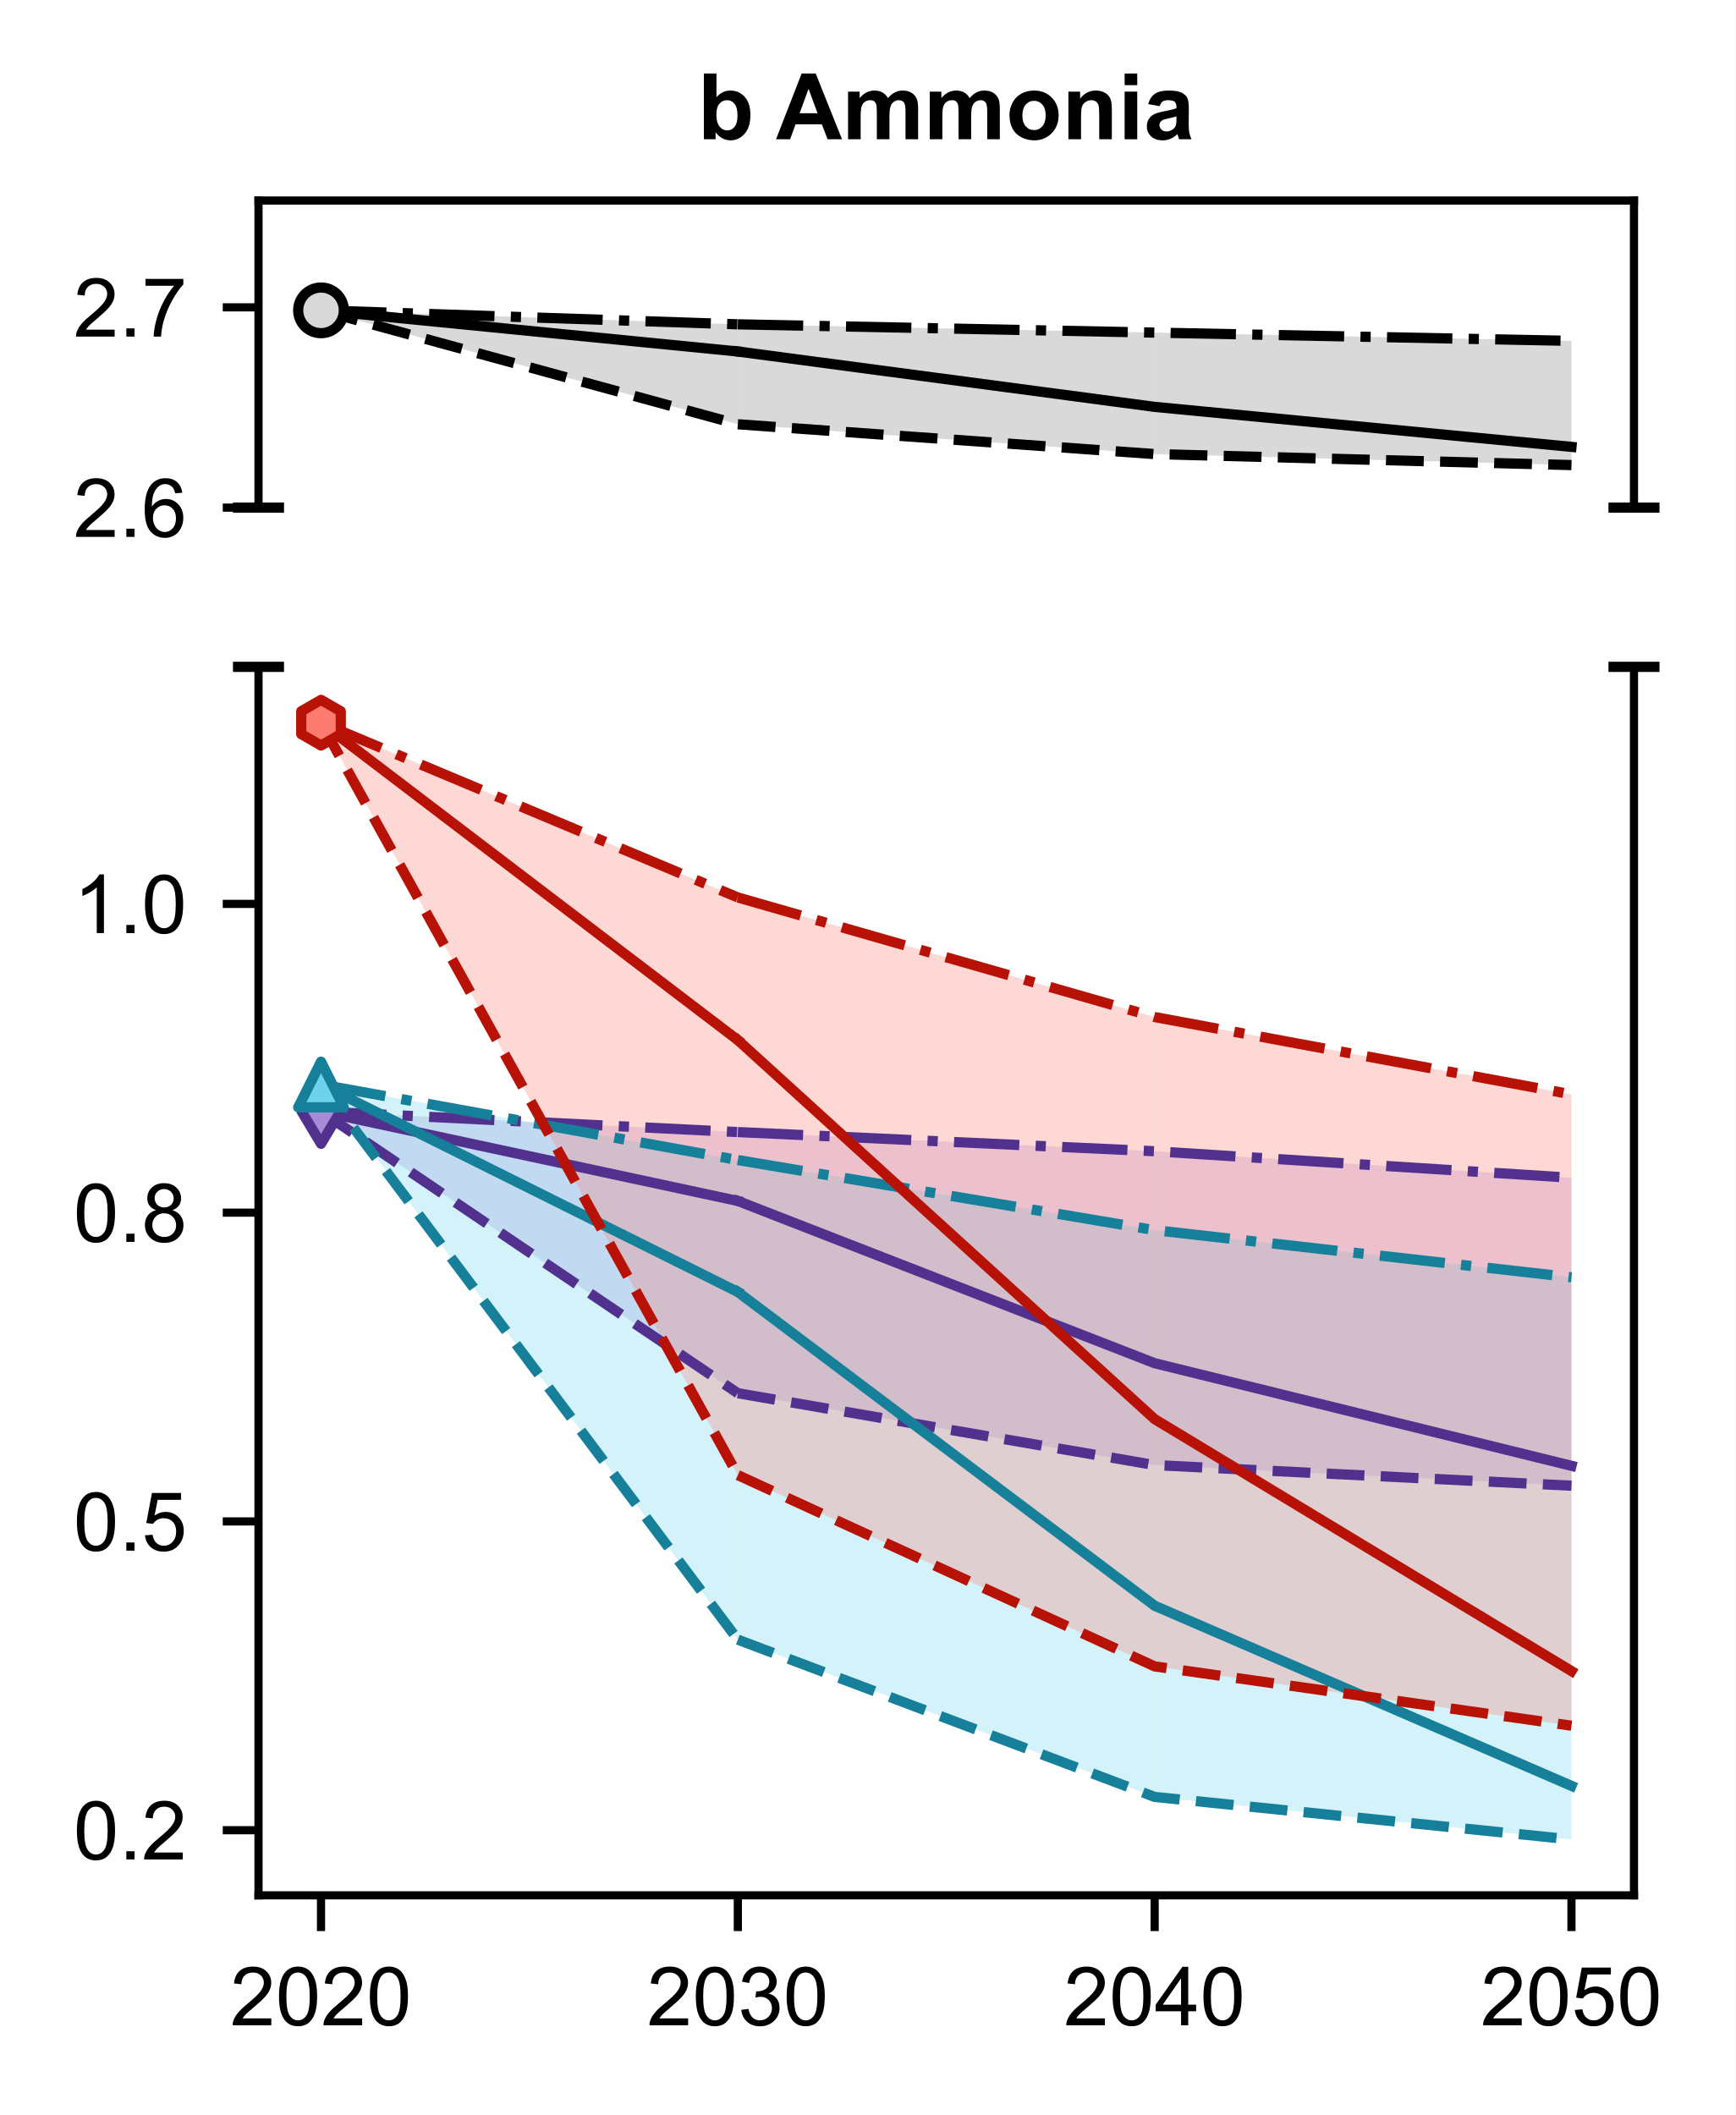
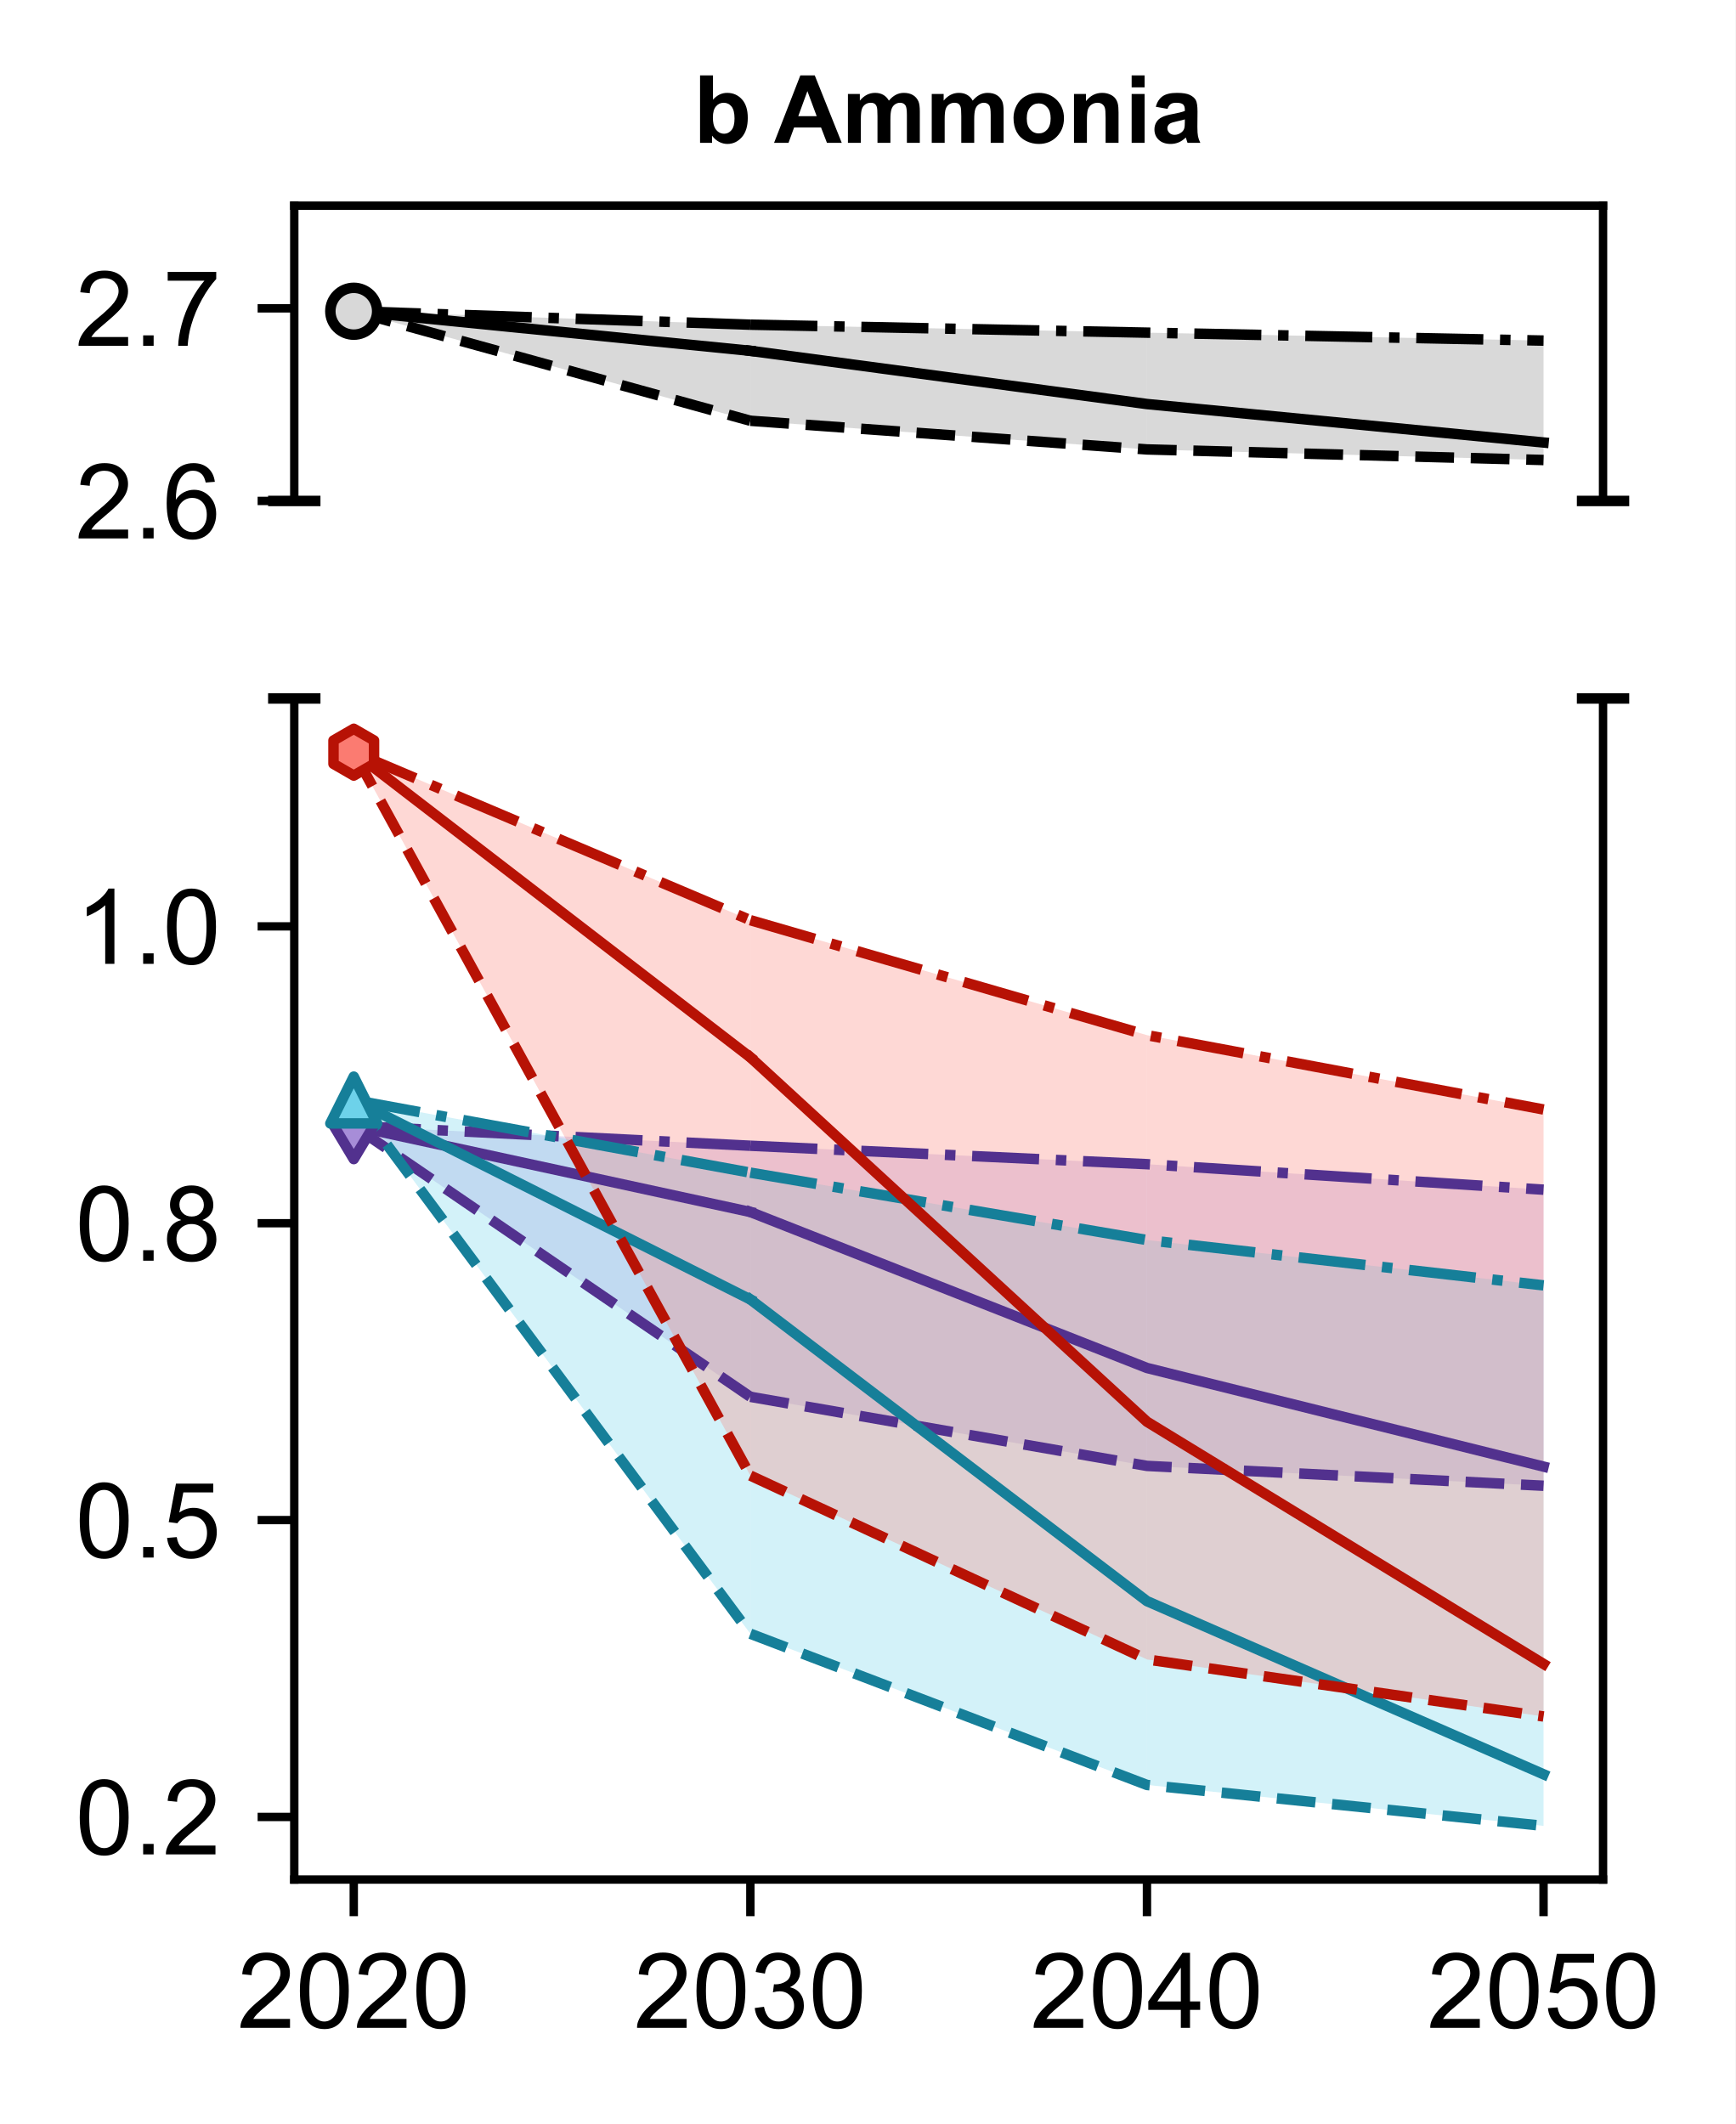
- <svg xmlns="http://www.w3.org/2000/svg" xmlns:xlink="http://www.w3.org/1999/xlink" width="170.023pt" height="207.167pt" viewBox="0 0 170.023 207.167" version="1.1">
+ <svg xmlns="http://www.w3.org/2000/svg" xmlns:xlink="http://www.w3.org/1999/xlink" width="165.712pt" height="202.847pt" viewBox="0 0 165.712 202.847" version="1.1">
  <defs>
    <style type="text/css">*{stroke-linejoin: round; stroke-linecap: butt}</style>
  </defs>
  <g id="figure_1">
    <g id="patch_1">
-       <path d="M 0 207.167  L 170.023 207.167  L 170.023 0  L 0 0  z " style="fill: #ffffff" />
+       <path d="M -0 202.847  L 165.712 202.847  L 165.712 0  L -0 0  z " style="fill: #ffffff" />
    </g>
    <g id="axes_1">
      <g id="patch_2">
-         <path d="M 25.32 49.725  L 160.05 49.725  L 160.05 19.642  L 25.32 19.642  z " style="fill: #ffffff" />
+         <path d="M 28.1 47.841  L 153.071 47.841  L 153.071 19.642  L 28.1 19.642  z " style="fill: #ffffff" />
      </g>
      <g id="patch_3">
-         <path d="M 31.444 30.399  L 72.271 41.557  L 72.271 31.768  z " clip-path="url(#p50c9f259f6)" style="fill: #808080; opacity: 0.3" />
+         <path d="M 33.78 29.725  L 71.65 40.184  L 71.65 31.008  z " clip-path="url(#p045607c7cb)" style="fill: #808080; opacity: 0.3" />
      </g>
      <g id="patch_4">
-         <path d="M 72.271 41.557  L 113.098 44.477  L 113.098 32.58  L 72.271 31.768  z " clip-path="url(#p50c9f259f6)" style="fill: #808080; opacity: 0.3" />
+         <path d="M 71.65 40.184  L 109.52 42.921  L 109.52 31.769  L 71.65 31.008  z " clip-path="url(#p045607c7cb)" style="fill: #808080; opacity: 0.3" />
      </g>
      <g id="patch_5">
-         <path d="M 113.098 44.477  L 153.926 45.555  L 153.926 33.388  L 113.098 32.58  z " clip-path="url(#p50c9f259f6)" style="fill: #808080; opacity: 0.3" />
+         <path d="M 109.52 42.921  L 147.39 43.932  L 147.39 32.527  L 109.52 31.769  z " clip-path="url(#p045607c7cb)" style="fill: #808080; opacity: 0.3" />
      </g>
      <g id="line2d_1">
-         <path d="M 31.444 30.399  L 72.271 34.43  " clip-path="url(#p50c9f259f6)" style="fill: none; stroke: #000000; stroke-linecap: square" />
+         <path d="M 33.78 29.725  L 71.65 33.504  " clip-path="url(#p045607c7cb)" style="fill: none; stroke: #000000; stroke-linecap: square" />
      </g>
      <g id="line2d_2">
-         <path d="M 72.271 34.43  L 113.098 39.854  L 153.926 43.772  " clip-path="url(#p50c9f259f6)" style="fill: none; stroke: #000000; stroke-linecap: square" />
+         <path d="M 71.65 33.504  L 109.52 38.587  L 147.39 42.26  " clip-path="url(#p045607c7cb)" style="fill: none; stroke: #000000; stroke-linecap: square" />
      </g>
      <g id="line2d_3">
-         <path d="M 31.444 30.399  L 72.271 41.557  " clip-path="url(#p50c9f259f6)" style="fill: none; stroke-dasharray: 3.7,1.6; stroke-dashoffset: 0; stroke: #000000" />
+         <path d="M 33.78 29.725  L 71.65 40.184  " clip-path="url(#p045607c7cb)" style="fill: none; stroke-dasharray: 3.7,1.6; stroke-dashoffset: 0; stroke: #000000" />
      </g>
      <g id="line2d_4">
-         <path d="M 72.271 41.557  L 113.098 44.477  L 153.926 45.555  " clip-path="url(#p50c9f259f6)" style="fill: none; stroke-dasharray: 3.7,1.6; stroke-dashoffset: 0; stroke: #000000" />
+         <path d="M 71.65 40.184  L 109.52 42.921  L 147.39 43.932  " clip-path="url(#p045607c7cb)" style="fill: none; stroke-dasharray: 3.7,1.6; stroke-dashoffset: 0; stroke: #000000" />
      </g>
      <g id="line2d_5">
-         <path d="M 31.444 30.399  L 72.271 31.768  " clip-path="url(#p50c9f259f6)" style="fill: none; stroke-dasharray: 6.4,1.6,1,1.6; stroke-dashoffset: 0; stroke: #000000" />
+         <path d="M 33.78 29.725  L 71.65 31.008  " clip-path="url(#p045607c7cb)" style="fill: none; stroke-dasharray: 6.4,1.6,1,1.6; stroke-dashoffset: 0; stroke: #000000" />
      </g>
      <g id="line2d_6">
-         <path d="M 72.271 31.768  L 113.098 32.58  L 153.926 33.388  " clip-path="url(#p50c9f259f6)" style="fill: none; stroke-dasharray: 6.4,1.6,1,1.6; stroke-dashoffset: 0; stroke: #000000" />
+         <path d="M 71.65 31.008  L 109.52 31.769  L 147.39 32.527  " clip-path="url(#p045607c7cb)" style="fill: none; stroke-dasharray: 6.4,1.6,1,1.6; stroke-dashoffset: 0; stroke: #000000" />
      </g>
      <g id="matplotlib.axis_1">
        <g id="xtick_1" />
        <g id="xtick_2" />
        <g id="xtick_3" />
        <g id="xtick_4" />
      </g>
      <g id="matplotlib.axis_2">
        <g id="ytick_1">
          <g id="line2d_7">
            <defs>
-               <path id="m82a7c7180e" d="M 0 0  L -3.5 0  " style="stroke: #000000; stroke-width: 0.8" />
+               <path id="m4487a059a5" d="M 0 0  L -3.5 0  " style="stroke: #000000; stroke-width: 0.8" />
            </defs>
            <g>
-               <use xlink:href="#m82a7c7180e" x="25.32" y="49.725" style="stroke: #000000; stroke-width: 0.8" />
+               <use xlink:href="#m4487a059a5" x="28.1" y="47.841" style="stroke: #000000; stroke-width: 0.8" />
            </g>
          </g>
          <g id="text_1">
-             <g transform="translate(7.2 52.58833) scale(0.08 -0.08)">
+             <g transform="translate(7.2 51.41964) scale(0.1 -0.1)">
              <defs>
                <path id="ArialMT-32" d="M 3222 541  L 3222 0  L 194 0  Q 188 203 259 391  Q 375 700 629 1000  Q 884 1300 1366 1694  Q 2113 2306 2375 2664  Q 2638 3022 2638 3341  Q 2638 3675 2398 3904  Q 2159 4134 1775 4134  Q 1369 4134 1125 3890  Q 881 3647 878 3216  L 300 3275  Q 359 3922 746 4261  Q 1134 4600 1788 4600  Q 2447 4600 2831 4234  Q 3216 3869 3216 3328  Q 3216 3053 3103 2787  Q 2991 2522 2730 2228  Q 2469 1934 1863 1422  Q 1356 997 1212 845  Q 1069 694 975 541  L 3222 541  z " transform="scale(0.015625)" />
                <path id="ArialMT-2e" d="M 581 0  L 581 641  L 1222 641  L 1222 0  L 581 0  z " transform="scale(0.015625)" />
                <path id="ArialMT-36" d="M 3184 3459  L 2625 3416  Q 2550 3747 2413 3897  Q 2184 4138 1850 4138  Q 1581 4138 1378 3988  Q 1113 3794 959 3422  Q 806 3050 800 2363  Q 1003 2672 1297 2822  Q 1591 2972 1913 2972  Q 2475 2972 2870 2558  Q 3266 2144 3266 1488  Q 3266 1056 3080 686  Q 2894 316 2569 119  Q 2244 -78 1831 -78  Q 1128 -78 684 439  Q 241 956 241 2144  Q 241 3472 731 4075  Q 1159 4600 1884 4600  Q 2425 4600 2770 4297  Q 3116 3994 3184 3459  z M 888 1484  Q 888 1194 1011 928  Q 1134 663 1356 523  Q 1578 384 1822 384  Q 2178 384 2434 671  Q 2691 959 2691 1453  Q 2691 1928 2437 2201  Q 2184 2475 1800 2475  Q 1419 2475 1153 2201  Q 888 1928 888 1484  z " transform="scale(0.015625)" />
              </defs>
              <use xlink:href="#ArialMT-32" />
              <use xlink:href="#ArialMT-2e" x="55.615" />
              <use xlink:href="#ArialMT-36" x="83.398" />
            </g>
          </g>
        </g>
        <g id="ytick_2">
          <g id="line2d_8">
            <g>
-               <use xlink:href="#m82a7c7180e" x="25.32" y="30.106" style="stroke: #000000; stroke-width: 0.8" />
+               <use xlink:href="#m4487a059a5" x="28.1" y="29.45" style="stroke: #000000; stroke-width: 0.8" />
            </g>
          </g>
          <g id="text_2">
-             <g transform="translate(7.2 32.96887) scale(0.08 -0.08)">
+             <g transform="translate(7.2 33.02918) scale(0.1 -0.1)">
              <defs>
                <path id="ArialMT-37" d="M 303 3981  L 303 4522  L 3269 4522  L 3269 4084  Q 2831 3619 2401 2847  Q 1972 2075 1738 1259  Q 1569 684 1522 0  L 944 0  Q 953 541 1156 1306  Q 1359 2072 1739 2783  Q 2119 3494 2547 3981  L 303 3981  z " transform="scale(0.015625)" />
              </defs>
              <use xlink:href="#ArialMT-32" />
              <use xlink:href="#ArialMT-2e" x="55.615" />
              <use xlink:href="#ArialMT-37" x="83.398" />
            </g>
          </g>
        </g>
      </g>
      <g id="PathCollection_1">
        <defs>
-           <path id="m80a05c5dbd" d="M 0 2.236  C 0.593 2.236 1.162 2 1.581 1.581  C 2 1.162 2.236 0.593 2.236 0  C 2.236 -0.593 2 -1.162 1.581 -1.581  C 1.162 -2 0.593 -2.236 0 -2.236  C -0.593 -2.236 -1.162 -2 -1.581 -1.581  C -2 -1.162 -2.236 -0.593 -2.236 0  C -2.236 0.593 -2 1.162 -1.581 1.581  C -1.162 2 -0.593 2.236 0 2.236  z " style="stroke: #000000" />
+           <path id="m530a1cfcfd" d="M 0 2.236  C 0.593 2.236 1.162 2 1.581 1.581  C 2 1.162 2.236 0.593 2.236 0  C 2.236 -0.593 2 -1.162 1.581 -1.581  C 1.162 -2 0.593 -2.236 0 -2.236  C -0.593 -2.236 -1.162 -2 -1.581 -1.581  C -2 -1.162 -2.236 -0.593 -2.236 0  C -2.236 0.593 -2 1.162 -1.581 1.581  C -1.162 2 -0.593 2.236 0 2.236  z " style="stroke: #000000" />
        </defs>
-         <g clip-path="url(#p50c9f259f6)">
-           <use xlink:href="#m80a05c5dbd" x="31.444" y="30.399" style="fill: #d8d8d8; stroke: #000000" />
+         <g clip-path="url(#p045607c7cb)">
+           <use xlink:href="#m530a1cfcfd" x="33.78" y="29.725" style="fill: #d8d8d8; stroke: #000000" />
        </g>
      </g>
      <g id="line2d_9">
        <defs>
-           <path id="medee955b66" d="M -2.5 0  L 2.5 0  " style="stroke: #000000" />
+           <path id="m8d8739bfde" d="M -2.5 0  L 2.5 0  " style="stroke: #000000" />
        </defs>
        <g>
-           <use xlink:href="#medee955b66" x="25.32" y="49.725" style="stroke: #000000" />
-           <use xlink:href="#medee955b66" x="160.05" y="49.725" style="stroke: #000000" />
+           <use xlink:href="#m8d8739bfde" x="28.1" y="47.841" style="stroke: #000000" />
+           <use xlink:href="#m8d8739bfde" x="153.071" y="47.841" style="stroke: #000000" />
        </g>
      </g>
      <g id="patch_6">
-         <path d="M 25.32 49.725  L 25.32 19.642  " style="fill: none; stroke: #000000; stroke-width: 0.8; stroke-linejoin: miter; stroke-linecap: square" />
+         <path d="M 28.1 47.841  L 28.1 19.642  " style="fill: none; stroke: #000000; stroke-width: 0.8; stroke-linejoin: miter; stroke-linecap: square" />
      </g>
      <g id="patch_7">
-         <path d="M 160.05 49.725  L 160.05 19.642  " style="fill: none; stroke: #000000; stroke-width: 0.8; stroke-linejoin: miter; stroke-linecap: square" />
+         <path d="M 153.071 47.841  L 153.071 19.642  " style="fill: none; stroke: #000000; stroke-width: 0.8; stroke-linejoin: miter; stroke-linecap: square" />
      </g>
      <g id="patch_8">
-         <path d="M 25.32 19.642  L 160.05 19.642  " style="fill: none; stroke: #000000; stroke-width: 0.8; stroke-linejoin: miter; stroke-linecap: square" />
+         <path d="M 28.1 19.642  L 153.071 19.642  " style="fill: none; stroke: #000000; stroke-width: 0.8; stroke-linejoin: miter; stroke-linecap: square" />
      </g>
      <g id="text_3">
-         <g transform="translate(68.35252 13.64203) scale(0.09 -0.09)">
+         <g transform="translate(66.2531 13.64203) scale(0.09 -0.09)">
          <defs>
            <path id="Arial-BoldMT-62" d="M 422 0  L 422 4581  L 1300 4581  L 1300 2931  Q 1706 3394 2263 3394  Q 2869 3394 3266 2955  Q 3663 2516 3663 1694  Q 3663 844 3258 384  Q 2853 -75 2275 -75  Q 1991 -75 1714 67  Q 1438 209 1238 488  L 1238 0  L 422 0  z M 1294 1731  Q 1294 1216 1456 969  Q 1684 619 2063 619  Q 2353 619 2558 867  Q 2763 1116 2763 1650  Q 2763 2219 2556 2470  Q 2350 2722 2028 2722  Q 1713 2722 1503 2476  Q 1294 2231 1294 1731  z " transform="scale(0.015625)" />
            <path id="Arial-BoldMT-20" transform="scale(0.015625)" />
            <path id="Arial-BoldMT-41" d="M 4597 0  L 3591 0  L 3191 1041  L 1359 1041  L 981 0  L 0 0  L 1784 4581  L 2763 4581  L 4597 0  z M 2894 1813  L 2263 3513  L 1644 1813  L 2894 1813  z " transform="scale(0.015625)" />
            <path id="Arial-BoldMT-6d" d="M 394 3319  L 1203 3319  L 1203 2866  Q 1638 3394 2238 3394  Q 2556 3394 2790 3262  Q 3025 3131 3175 2866  Q 3394 3131 3647 3262  Q 3900 3394 4188 3394  Q 4553 3394 4806 3245  Q 5059 3097 5184 2809  Q 5275 2597 5275 2122  L 5275 0  L 4397 0  L 4397 1897  Q 4397 2391 4306 2534  Q 4184 2722 3931 2722  Q 3747 2722 3584 2609  Q 3422 2497 3350 2280  Q 3278 2063 3278 1594  L 3278 0  L 2400 0  L 2400 1819  Q 2400 2303 2353 2443  Q 2306 2584 2207 2653  Q 2109 2722 1941 2722  Q 1738 2722 1575 2612  Q 1413 2503 1342 2297  Q 1272 2091 1272 1613  L 1272 0  L 394 0  L 394 3319  z " transform="scale(0.015625)" />
            <path id="Arial-BoldMT-6f" d="M 256 1706  Q 256 2144 472 2553  Q 688 2963 1083 3178  Q 1478 3394 1966 3394  Q 2719 3394 3200 2905  Q 3681 2416 3681 1669  Q 3681 916 3195 420  Q 2709 -75 1972 -75  Q 1516 -75 1102 131  Q 688 338 472 736  Q 256 1134 256 1706  z M 1156 1659  Q 1156 1166 1390 903  Q 1625 641 1969 641  Q 2313 641 2545 903  Q 2778 1166 2778 1666  Q 2778 2153 2545 2415  Q 2313 2678 1969 2678  Q 1625 2678 1390 2415  Q 1156 2153 1156 1659  z " transform="scale(0.015625)" />
            <path id="Arial-BoldMT-6e" d="M 3478 0  L 2600 0  L 2600 1694  Q 2600 2231 2544 2389  Q 2488 2547 2361 2634  Q 2234 2722 2056 2722  Q 1828 2722 1647 2597  Q 1466 2472 1398 2265  Q 1331 2059 1331 1503  L 1331 0  L 453 0  L 453 3319  L 1269 3319  L 1269 2831  Q 1703 3394 2363 3394  Q 2653 3394 2893 3289  Q 3134 3184 3257 3021  Q 3381 2859 3429 2653  Q 3478 2447 3478 2063  L 3478 0  z " transform="scale(0.015625)" />
            <path id="Arial-BoldMT-69" d="M 459 3769  L 459 4581  L 1338 4581  L 1338 3769  L 459 3769  z M 459 0  L 459 3319  L 1338 3319  L 1338 0  L 459 0  z " transform="scale(0.015625)" />
            <path id="Arial-BoldMT-61" d="M 1116 2306  L 319 2450  Q 453 2931 781 3162  Q 1109 3394 1756 3394  Q 2344 3394 2631 3255  Q 2919 3116 3036 2902  Q 3153 2688 3153 2116  L 3144 1091  Q 3144 653 3186 445  Q 3228 238 3344 0  L 2475 0  Q 2441 88 2391 259  Q 2369 338 2359 363  Q 2134 144 1878 34  Q 1622 -75 1331 -75  Q 819 -75 523 203  Q 228 481 228 906  Q 228 1188 362 1408  Q 497 1628 739 1745  Q 981 1863 1438 1950  Q 2053 2066 2291 2166  L 2291 2253  Q 2291 2506 2166 2614  Q 2041 2722 1694 2722  Q 1459 2722 1328 2630  Q 1197 2538 1116 2306  z M 2291 1594  Q 2122 1538 1756 1459  Q 1391 1381 1278 1306  Q 1106 1184 1106 997  Q 1106 813 1243 678  Q 1381 544 1594 544  Q 1831 544 2047 700  Q 2206 819 2256 991  Q 2291 1103 2291 1419  L 2291 1594  z " transform="scale(0.015625)" />
          </defs>
          <use xlink:href="#Arial-BoldMT-62" />
          <use xlink:href="#Arial-BoldMT-20" x="61.084" />
          <use xlink:href="#Arial-BoldMT-41" x="85.117" />
          <use xlink:href="#Arial-BoldMT-6d" x="157.334" />
          <use xlink:href="#Arial-BoldMT-6d" x="246.25" />
          <use xlink:href="#Arial-BoldMT-6f" x="335.166" />
          <use xlink:href="#Arial-BoldMT-6e" x="396.25" />
          <use xlink:href="#Arial-BoldMT-69" x="457.334" />
          <use xlink:href="#Arial-BoldMT-61" x="485.117" />
        </g>
      </g>
    </g>
    <g id="axes_2">
      <g id="patch_9">
-         <path d="M 25.32 185.651  L 160.05 185.651  L 160.05 65.318  L 25.32 65.318  z " style="fill: #ffffff" />
+         <path d="M 28.1 179.502  L 153.071 179.502  L 153.071 66.707  L 28.1 66.707  z " style="fill: #ffffff" />
      </g>
      <g id="patch_10">
-         <path d="M 31.444 108.875  L 72.271 136.468  L 72.271 110.887  z " clip-path="url(#p3ac1197abc)" style="fill: #a78dd8; opacity: 0.3" />
+         <path d="M 33.78 107.535  L 71.65 133.4  L 71.65 109.421  z " clip-path="url(#p6003deb133)" style="fill: #a78dd8; opacity: 0.3" />
      </g>
      <g id="patch_11">
-         <path d="M 72.271 136.468  L 113.098 143.506  L 113.098 112.766  L 72.271 110.887  z " clip-path="url(#p3ac1197abc)" style="fill: #a78dd8; opacity: 0.3" />
+         <path d="M 71.65 133.4  L 109.52 139.997  L 109.52 111.182  L 71.65 109.421  z " clip-path="url(#p6003deb133)" style="fill: #a78dd8; opacity: 0.3" />
      </g>
      <g id="patch_12">
-         <path d="M 113.098 143.506  L 153.926 145.527  L 153.926 115.364  L 113.098 112.766  z " clip-path="url(#p3ac1197abc)" style="fill: #a78dd8; opacity: 0.3" />
+         <path d="M 109.52 139.997  L 147.39 141.892  L 147.39 113.617  L 109.52 111.182  z " clip-path="url(#p6003deb133)" style="fill: #a78dd8; opacity: 0.3" />
      </g>
      <g id="patch_13">
-         <path d="M 31.444 106.229  L 72.271 160.607  L 72.271 113.628  z " clip-path="url(#p3ac1197abc)" style="fill: #6dd2ea; opacity: 0.3" />
+         <path d="M 33.78 105.055  L 71.65 156.027  L 71.65 111.991  z " clip-path="url(#p6003deb133)" style="fill: #6dd2ea; opacity: 0.3" />
      </g>
      <g id="patch_14">
-         <path d="M 72.271 160.607  L 113.098 176.011  L 113.098 120.494  L 72.271 113.628  z " clip-path="url(#p3ac1197abc)" style="fill: #6dd2ea; opacity: 0.3" />
+         <path d="M 71.65 156.027  L 109.52 170.466  L 109.52 118.426  L 71.65 111.991  z " clip-path="url(#p6003deb133)" style="fill: #6dd2ea; opacity: 0.3" />
      </g>
      <g id="patch_15">
-         <path d="M 113.098 176.011  L 153.926 180.181  L 153.926 125.114  L 113.098 120.494  z " clip-path="url(#p3ac1197abc)" style="fill: #6dd2ea; opacity: 0.3" />
+         <path d="M 109.52 170.466  L 147.39 174.375  L 147.39 122.757  L 109.52 118.426  z " clip-path="url(#p6003deb133)" style="fill: #6dd2ea; opacity: 0.3" />
      </g>
      <g id="patch_16">
-         <path d="M 31.444 70.788  L 72.271 144.492  L 72.271 87.907  z " clip-path="url(#p3ac1197abc)" style="fill: #fb7b71; opacity: 0.3" />
+         <path d="M 33.78 71.834  L 71.65 140.922  L 71.65 87.881  z " clip-path="url(#p6003deb133)" style="fill: #fb7b71; opacity: 0.3" />
      </g>
      <g id="patch_17">
-         <path d="M 72.271 144.492  L 113.098 163.225  L 113.098 99.62  L 72.271 87.907  z " clip-path="url(#p3ac1197abc)" style="fill: #fb7b71; opacity: 0.3" />
+         <path d="M 71.65 140.922  L 109.52 158.481  L 109.52 98.86  L 71.65 87.881  z " clip-path="url(#p6003deb133)" style="fill: #fb7b71; opacity: 0.3" />
      </g>
      <g id="patch_18">
-         <path d="M 113.098 163.225  L 153.926 169.036  L 153.926 107.194  L 113.098 99.62  z " clip-path="url(#p3ac1197abc)" style="fill: #fb7b71; opacity: 0.3" />
+         <path d="M 109.52 158.481  L 147.39 163.928  L 147.39 105.959  L 109.52 98.86  z " clip-path="url(#p6003deb133)" style="fill: #fb7b71; opacity: 0.3" />
      </g>
      <g id="line2d_10">
-         <path d="M 31.444 108.875  L 72.271 117.637  " clip-path="url(#p3ac1197abc)" style="fill: none; stroke: #52318e; stroke-linecap: square" />
+         <path d="M 33.78 107.535  L 71.65 115.749  " clip-path="url(#p6003deb133)" style="fill: none; stroke: #52318e; stroke-linecap: square" />
      </g>
      <g id="line2d_11">
-         <path d="M 72.271 117.637  L 113.098 133.529  L 153.926 143.578  " clip-path="url(#p3ac1197abc)" style="fill: none; stroke: #52318e; stroke-linecap: square" />
+         <path d="M 71.65 115.749  L 109.52 130.645  L 147.39 140.065  " clip-path="url(#p6003deb133)" style="fill: none; stroke: #52318e; stroke-linecap: square" />
      </g>
      <g id="line2d_12">
-         <path d="M 31.444 108.875  L 72.271 136.468  " clip-path="url(#p3ac1197abc)" style="fill: none; stroke-dasharray: 3.7,1.6; stroke-dashoffset: 0; stroke: #52318e" />
+         <path d="M 33.78 107.535  L 71.65 133.4  " clip-path="url(#p6003deb133)" style="fill: none; stroke-dasharray: 3.7,1.6; stroke-dashoffset: 0; stroke: #52318e" />
      </g>
      <g id="line2d_13">
-         <path d="M 72.271 136.468  L 113.098 143.506  L 153.926 145.527  " clip-path="url(#p3ac1197abc)" style="fill: none; stroke-dasharray: 3.7,1.6; stroke-dashoffset: 0; stroke: #52318e" />
+         <path d="M 71.65 133.4  L 109.52 139.997  L 147.39 141.892  " clip-path="url(#p6003deb133)" style="fill: none; stroke-dasharray: 3.7,1.6; stroke-dashoffset: 0; stroke: #52318e" />
      </g>
      <g id="line2d_14">
-         <path d="M 31.444 108.875  L 72.271 110.887  " clip-path="url(#p3ac1197abc)" style="fill: none; stroke-dasharray: 6.4,1.6,1,1.6; stroke-dashoffset: 0; stroke: #52318e" />
+         <path d="M 33.78 107.535  L 71.65 109.421  " clip-path="url(#p6003deb133)" style="fill: none; stroke-dasharray: 6.4,1.6,1,1.6; stroke-dashoffset: 0; stroke: #52318e" />
      </g>
      <g id="line2d_15">
-         <path d="M 72.271 110.887  L 113.098 112.766  L 153.926 115.364  " clip-path="url(#p3ac1197abc)" style="fill: none; stroke-dasharray: 6.4,1.6,1,1.6; stroke-dashoffset: 0; stroke: #52318e" />
+         <path d="M 71.65 109.421  L 109.52 111.182  L 147.39 113.617  " clip-path="url(#p6003deb133)" style="fill: none; stroke-dasharray: 6.4,1.6,1,1.6; stroke-dashoffset: 0; stroke: #52318e" />
      </g>
      <g id="line2d_16">
-         <path d="M 31.444 106.229  L 72.271 126.548  " clip-path="url(#p3ac1197abc)" style="fill: none; stroke: #167f99; stroke-linecap: square" />
+         <path d="M 33.78 105.055  L 71.65 124.101  " clip-path="url(#p6003deb133)" style="fill: none; stroke: #167f99; stroke-linecap: square" />
      </g>
      <g id="line2d_17">
-         <path d="M 72.271 126.548  L 113.098 157.285  L 153.926 174.927  " clip-path="url(#p3ac1197abc)" style="fill: none; stroke: #167f99; stroke-linecap: square" />
+         <path d="M 71.65 124.101  L 109.52 152.912  L 147.39 169.45  " clip-path="url(#p6003deb133)" style="fill: none; stroke: #167f99; stroke-linecap: square" />
      </g>
      <g id="line2d_18">
-         <path d="M 31.444 106.229  L 72.271 160.607  " clip-path="url(#p3ac1197abc)" style="fill: none; stroke-dasharray: 3.7,1.6; stroke-dashoffset: 0; stroke: #167f99" />
+         <path d="M 33.78 105.055  L 71.65 156.027  " clip-path="url(#p6003deb133)" style="fill: none; stroke-dasharray: 3.7,1.6; stroke-dashoffset: 0; stroke: #167f99" />
      </g>
      <g id="line2d_19">
-         <path d="M 72.271 160.607  L 113.098 176.011  L 153.926 180.181  " clip-path="url(#p3ac1197abc)" style="fill: none; stroke-dasharray: 3.7,1.6; stroke-dashoffset: 0; stroke: #167f99" />
+         <path d="M 71.65 156.027  L 109.52 170.466  L 147.39 174.375  " clip-path="url(#p6003deb133)" style="fill: none; stroke-dasharray: 3.7,1.6; stroke-dashoffset: 0; stroke: #167f99" />
      </g>
      <g id="line2d_20">
-         <path d="M 31.444 106.229  L 72.271 113.628  " clip-path="url(#p3ac1197abc)" style="fill: none; stroke-dasharray: 6.4,1.6,1,1.6; stroke-dashoffset: 0; stroke: #167f99" />
+         <path d="M 33.78 105.055  L 71.65 111.991  " clip-path="url(#p6003deb133)" style="fill: none; stroke-dasharray: 6.4,1.6,1,1.6; stroke-dashoffset: 0; stroke: #167f99" />
      </g>
      <g id="line2d_21">
-         <path d="M 72.271 113.628  L 113.098 120.494  L 153.926 125.114  " clip-path="url(#p3ac1197abc)" style="fill: none; stroke-dasharray: 6.4,1.6,1,1.6; stroke-dashoffset: 0; stroke: #167f99" />
+         <path d="M 71.65 111.991  L 109.52 118.426  L 147.39 122.757  " clip-path="url(#p6003deb133)" style="fill: none; stroke-dasharray: 6.4,1.6,1,1.6; stroke-dashoffset: 0; stroke: #167f99" />
      </g>
      <g id="line2d_22">
-         <path d="M 31.444 70.788  L 72.271 101.878  " clip-path="url(#p3ac1197abc)" style="fill: none; stroke: #b71205; stroke-linecap: square" />
+         <path d="M 33.78 71.834  L 71.65 100.976  " clip-path="url(#p6003deb133)" style="fill: none; stroke: #b71205; stroke-linecap: square" />
      </g>
      <g id="line2d_23">
-         <path d="M 72.271 101.878  L 113.098 139.004  L 153.926 163.684  " clip-path="url(#p3ac1197abc)" style="fill: none; stroke: #b71205; stroke-linecap: square" />
+         <path d="M 71.65 100.976  L 109.52 135.777  L 147.39 158.911  " clip-path="url(#p6003deb133)" style="fill: none; stroke: #b71205; stroke-linecap: square" />
      </g>
      <g id="line2d_24">
-         <path d="M 31.444 70.788  L 72.271 144.492  " clip-path="url(#p3ac1197abc)" style="fill: none; stroke-dasharray: 3.7,1.6; stroke-dashoffset: 0; stroke: #b71205" />
+         <path d="M 33.78 71.834  L 71.65 140.922  " clip-path="url(#p6003deb133)" style="fill: none; stroke-dasharray: 3.7,1.6; stroke-dashoffset: 0; stroke: #b71205" />
      </g>
      <g id="line2d_25">
-         <path d="M 72.271 144.492  L 113.098 163.225  L 153.926 169.036  " clip-path="url(#p3ac1197abc)" style="fill: none; stroke-dasharray: 3.7,1.6; stroke-dashoffset: 0; stroke: #b71205" />
+         <path d="M 71.65 140.922  L 109.52 158.481  L 147.39 163.928  " clip-path="url(#p6003deb133)" style="fill: none; stroke-dasharray: 3.7,1.6; stroke-dashoffset: 0; stroke: #b71205" />
      </g>
      <g id="line2d_26">
-         <path d="M 31.444 70.788  L 72.271 87.907  " clip-path="url(#p3ac1197abc)" style="fill: none; stroke-dasharray: 6.4,1.6,1,1.6; stroke-dashoffset: 0; stroke: #b71205" />
+         <path d="M 33.78 71.834  L 71.65 87.881  " clip-path="url(#p6003deb133)" style="fill: none; stroke-dasharray: 6.4,1.6,1,1.6; stroke-dashoffset: 0; stroke: #b71205" />
      </g>
      <g id="line2d_27">
-         <path d="M 72.271 87.907  L 113.098 99.62  L 153.926 107.194  " clip-path="url(#p3ac1197abc)" style="fill: none; stroke-dasharray: 6.4,1.6,1,1.6; stroke-dashoffset: 0; stroke: #b71205" />
+         <path d="M 71.65 87.881  L 109.52 98.86  L 147.39 105.959  " clip-path="url(#p6003deb133)" style="fill: none; stroke-dasharray: 6.4,1.6,1,1.6; stroke-dashoffset: 0; stroke: #b71205" />
      </g>
      <g id="matplotlib.axis_3">
        <g id="xtick_5">
          <g id="line2d_28">
            <defs>
-               <path id="mccb9e7974b" d="M 0 0  L 0 3.5  " style="stroke: #000000; stroke-width: 0.8" />
+               <path id="m8a6e723d25" d="M 0 0  L 0 3.5  " style="stroke: #000000; stroke-width: 0.8" />
            </defs>
            <g>
-               <use xlink:href="#mccb9e7974b" x="31.444" y="185.651" style="stroke: #000000; stroke-width: 0.8" />
+               <use xlink:href="#m8a6e723d25" x="33.78" y="179.502" style="stroke: #000000; stroke-width: 0.8" />
            </g>
          </g>
          <g id="text_4">
-             <g transform="translate(22.54658 198.3773) scale(0.08 -0.08)">
+             <g transform="translate(22.65862 193.6598) scale(0.1 -0.1)">
              <defs>
                <path id="ArialMT-30" d="M 266 2259  Q 266 3072 433 3567  Q 600 4063 929 4331  Q 1259 4600 1759 4600  Q 2128 4600 2406 4451  Q 2684 4303 2865 4023  Q 3047 3744 3150 3342  Q 3253 2941 3253 2259  Q 3253 1453 3087 958  Q 2922 463 2592 192  Q 2263 -78 1759 -78  Q 1097 -78 719 397  Q 266 969 266 2259  z M 844 2259  Q 844 1131 1108 757  Q 1372 384 1759 384  Q 2147 384 2411 759  Q 2675 1134 2675 2259  Q 2675 3391 2411 3762  Q 2147 4134 1753 4134  Q 1366 4134 1134 3806  Q 844 3388 844 2259  z " transform="scale(0.015625)" />
              </defs>
              <use xlink:href="#ArialMT-32" />
              <use xlink:href="#ArialMT-30" x="55.615" />
              <use xlink:href="#ArialMT-32" x="111.23" />
              <use xlink:href="#ArialMT-30" x="166.846" />
            </g>
          </g>
        </g>
        <g id="xtick_6">
          <g id="line2d_29">
            <g>
-               <use xlink:href="#mccb9e7974b" x="72.271" y="185.651" style="stroke: #000000; stroke-width: 0.8" />
+               <use xlink:href="#m8a6e723d25" x="71.65" y="179.502" style="stroke: #000000; stroke-width: 0.8" />
            </g>
          </g>
          <g id="text_5">
-             <g transform="translate(63.37377 198.3773) scale(0.08 -0.08)">
+             <g transform="translate(60.52859 193.6598) scale(0.1 -0.1)">
              <defs>
                <path id="ArialMT-33" d="M 269 1209  L 831 1284  Q 928 806 1161 595  Q 1394 384 1728 384  Q 2125 384 2398 659  Q 2672 934 2672 1341  Q 2672 1728 2419 1979  Q 2166 2231 1775 2231  Q 1616 2231 1378 2169  L 1441 2663  Q 1497 2656 1531 2656  Q 1891 2656 2178 2843  Q 2466 3031 2466 3422  Q 2466 3731 2256 3934  Q 2047 4138 1716 4138  Q 1388 4138 1169 3931  Q 950 3725 888 3313  L 325 3413  Q 428 3978 793 4289  Q 1159 4600 1703 4600  Q 2078 4600 2393 4439  Q 2709 4278 2876 4000  Q 3044 3722 3044 3409  Q 3044 3113 2884 2869  Q 2725 2625 2413 2481  Q 2819 2388 3044 2092  Q 3269 1797 3269 1353  Q 3269 753 2831 336  Q 2394 -81 1725 -81  Q 1122 -81 723 278  Q 325 638 269 1209  z " transform="scale(0.015625)" />
              </defs>
              <use xlink:href="#ArialMT-32" />
              <use xlink:href="#ArialMT-30" x="55.615" />
              <use xlink:href="#ArialMT-33" x="111.23" />
              <use xlink:href="#ArialMT-30" x="166.846" />
            </g>
          </g>
        </g>
        <g id="xtick_7">
          <g id="line2d_30">
            <g>
-               <use xlink:href="#mccb9e7974b" x="113.098" y="185.651" style="stroke: #000000; stroke-width: 0.8" />
+               <use xlink:href="#m8a6e723d25" x="109.52" y="179.502" style="stroke: #000000; stroke-width: 0.8" />
            </g>
          </g>
          <g id="text_6">
-             <g transform="translate(104.201 198.3773) scale(0.08 -0.08)">
+             <g transform="translate(98.39856 193.6598) scale(0.1 -0.1)">
              <defs>
                <path id="ArialMT-34" d="M 2069 0  L 2069 1097  L 81 1097  L 81 1613  L 2172 4581  L 2631 4581  L 2631 1613  L 3250 1613  L 3250 1097  L 2631 1097  L 2631 0  L 2069 0  z M 2069 1613  L 2069 3678  L 634 1613  L 2069 1613  z " transform="scale(0.015625)" />
              </defs>
              <use xlink:href="#ArialMT-32" />
              <use xlink:href="#ArialMT-30" x="55.615" />
              <use xlink:href="#ArialMT-34" x="111.23" />
              <use xlink:href="#ArialMT-30" x="166.846" />
            </g>
          </g>
        </g>
        <g id="xtick_8">
          <g id="line2d_31">
            <g>
-               <use xlink:href="#mccb9e7974b" x="153.926" y="185.651" style="stroke: #000000; stroke-width: 0.8" />
+               <use xlink:href="#m8a6e723d25" x="147.39" y="179.502" style="stroke: #000000; stroke-width: 0.8" />
            </g>
          </g>
          <g id="text_7">
-             <g transform="translate(145.0281 198.3773) scale(0.08 -0.08)">
+             <g transform="translate(136.2685 193.6598) scale(0.1 -0.1)">
              <defs>
                <path id="ArialMT-35" d="M 266 1200  L 856 1250  Q 922 819 1161 601  Q 1400 384 1738 384  Q 2144 384 2425 690  Q 2706 997 2706 1503  Q 2706 1984 2436 2262  Q 2166 2541 1728 2541  Q 1456 2541 1237 2417  Q 1019 2294 894 2097  L 366 2166  L 809 4519  L 3088 4519  L 3088 3981  L 1259 3981  L 1013 2750  Q 1425 3038 1878 3038  Q 2478 3038 2890 2622  Q 3303 2206 3303 1553  Q 3303 931 2941 478  Q 2500 -78 1738 -78  Q 1113 -78 717 272  Q 322 622 266 1200  z " transform="scale(0.015625)" />
              </defs>
              <use xlink:href="#ArialMT-32" />
              <use xlink:href="#ArialMT-30" x="55.615" />
              <use xlink:href="#ArialMT-35" x="111.23" />
              <use xlink:href="#ArialMT-30" x="166.846" />
            </g>
          </g>
        </g>
      </g>
      <g id="matplotlib.axis_4">
        <g id="ytick_3">
          <g id="line2d_32">
            <g>
-               <use xlink:href="#m82a7c7180e" x="25.32" y="179.27" style="stroke: #000000; stroke-width: 0.8" />
+               <use xlink:href="#m4487a059a5" x="28.1" y="173.521" style="stroke: #000000; stroke-width: 0.8" />
            </g>
          </g>
          <g id="text_8">
-             <g transform="translate(7.2 182.1332) scale(0.08 -0.08)">
+             <g transform="translate(7.2 177.0996) scale(0.1 -0.1)">
              <use xlink:href="#ArialMT-30" />
              <use xlink:href="#ArialMT-2e" x="55.615" />
              <use xlink:href="#ArialMT-32" x="83.398" />
            </g>
          </g>
        </g>
        <g id="ytick_4">
          <g id="line2d_33">
            <g>
-               <use xlink:href="#m82a7c7180e" x="25.32" y="149.025" style="stroke: #000000; stroke-width: 0.8" />
+               <use xlink:href="#m4487a059a5" x="28.1" y="145.171" style="stroke: #000000; stroke-width: 0.8" />
            </g>
          </g>
          <g id="text_9">
-             <g transform="translate(7.2 151.8885) scale(0.08 -0.08)">
+             <g transform="translate(7.2 148.7496) scale(0.1 -0.1)">
              <use xlink:href="#ArialMT-30" />
              <use xlink:href="#ArialMT-2e" x="55.615" />
              <use xlink:href="#ArialMT-35" x="83.398" />
            </g>
          </g>
        </g>
        <g id="ytick_5">
          <g id="line2d_34">
            <g>
-               <use xlink:href="#m82a7c7180e" x="25.32" y="118.781" style="stroke: #000000; stroke-width: 0.8" />
+               <use xlink:href="#m4487a059a5" x="28.1" y="116.821" style="stroke: #000000; stroke-width: 0.8" />
            </g>
          </g>
          <g id="text_10">
-             <g transform="translate(7.2 121.6439) scale(0.08 -0.08)">
+             <g transform="translate(7.2 120.3995) scale(0.1 -0.1)">
              <defs>
                <path id="ArialMT-38" d="M 1131 2484  Q 781 2613 612 2850  Q 444 3088 444 3419  Q 444 3919 803 4259  Q 1163 4600 1759 4600  Q 2359 4600 2725 4251  Q 3091 3903 3091 3403  Q 3091 3084 2923 2848  Q 2756 2613 2416 2484  Q 2838 2347 3058 2040  Q 3278 1734 3278 1309  Q 3278 722 2862 322  Q 2447 -78 1769 -78  Q 1091 -78 675 323  Q 259 725 259 1325  Q 259 1772 486 2073  Q 713 2375 1131 2484  z M 1019 3438  Q 1019 3113 1228 2906  Q 1438 2700 1772 2700  Q 2097 2700 2305 2904  Q 2513 3109 2513 3406  Q 2513 3716 2298 3927  Q 2084 4138 1766 4138  Q 1444 4138 1231 3931  Q 1019 3725 1019 3438  z M 838 1322  Q 838 1081 952 856  Q 1066 631 1291 507  Q 1516 384 1775 384  Q 2178 384 2440 643  Q 2703 903 2703 1303  Q 2703 1709 2433 1975  Q 2163 2241 1756 2241  Q 1359 2241 1098 1978  Q 838 1716 838 1322  z " transform="scale(0.015625)" />
              </defs>
              <use xlink:href="#ArialMT-30" />
              <use xlink:href="#ArialMT-2e" x="55.615" />
              <use xlink:href="#ArialMT-38" x="83.398" />
            </g>
          </g>
        </g>
        <g id="ytick_6">
          <g id="line2d_35">
            <g>
-               <use xlink:href="#m82a7c7180e" x="25.32" y="88.536" style="stroke: #000000; stroke-width: 0.8" />
+               <use xlink:href="#m4487a059a5" x="28.1" y="88.471" style="stroke: #000000; stroke-width: 0.8" />
            </g>
          </g>
          <g id="text_11">
-             <g transform="translate(7.2 91.39924) scale(0.08 -0.08)">
+             <g transform="translate(7.2 92.04943) scale(0.1 -0.1)">
              <defs>
                <path id="ArialMT-31" d="M 2384 0  L 1822 0  L 1822 3584  Q 1619 3391 1289 3197  Q 959 3003 697 2906  L 697 3450  Q 1169 3672 1522 3987  Q 1875 4303 2022 4600  L 2384 4600  L 2384 0  z " transform="scale(0.015625)" />
              </defs>
              <use xlink:href="#ArialMT-31" />
              <use xlink:href="#ArialMT-2e" x="55.615" />
              <use xlink:href="#ArialMT-30" x="83.398" />
            </g>
          </g>
        </g>
      </g>
      <g id="PathCollection_2">
        <defs>
-           <path id="m12b0b0930f" d="M -0 3.162  L 1.897 0  L 0 -3.162  L -1.897 -0  z " style="stroke: #52318e" />
+           <path id="m6e7671d763" d="M 0 3.162  L 1.897 0  L 0 -3.162  L -1.897 0  z " style="stroke: #52318e" />
        </defs>
-         <g clip-path="url(#p3ac1197abc)">
-           <use xlink:href="#m12b0b0930f" x="31.444" y="108.875" style="fill: #a78dd8; stroke: #52318e" />
+         <g clip-path="url(#p6003deb133)">
+           <use xlink:href="#m6e7671d763" x="33.78" y="107.535" style="fill: #a78dd8; stroke: #52318e" />
        </g>
      </g>
      <g id="PathCollection_3">
        <defs>
-           <path id="m5db1cf51b9" d="M 0 -2.236  L -2.236 2.236  L 2.236 2.236  z " style="stroke: #167f99" />
+           <path id="m154589c94c" d="M 0 -2.236  L -2.236 2.236  L 2.236 2.236  z " style="stroke: #167f99" />
        </defs>
-         <g clip-path="url(#p3ac1197abc)">
-           <use xlink:href="#m5db1cf51b9" x="31.444" y="106.229" style="fill: #6dd2ea; stroke: #167f99" />
+         <g clip-path="url(#p6003deb133)">
+           <use xlink:href="#m154589c94c" x="33.78" y="105.055" style="fill: #6dd2ea; stroke: #167f99" />
        </g>
      </g>
      <g id="PathCollection_4">
        <defs>
-           <path id="md5537a0826" d="M 0 -2.236  L -1.936 -1.118  L -1.936 1.118  L -0 2.236  L 1.936 1.118  L 1.936 -1.118  z " style="stroke: #b71205" />
+           <path id="m70b1f1b6ea" d="M 0 -2.236  L -1.936 -1.118  L -1.936 1.118  L -0 2.236  L 1.936 1.118  L 1.936 -1.118  z " style="stroke: #b71205" />
        </defs>
-         <g clip-path="url(#p3ac1197abc)">
-           <use xlink:href="#md5537a0826" x="31.444" y="70.788" style="fill: #fb7b71; stroke: #b71205" />
+         <g clip-path="url(#p6003deb133)">
+           <use xlink:href="#m70b1f1b6ea" x="33.78" y="71.834" style="fill: #fb7b71; stroke: #b71205" />
        </g>
      </g>
      <g id="line2d_36">
        <g>
-           <use xlink:href="#medee955b66" x="25.32" y="65.318" style="stroke: #000000" />
-           <use xlink:href="#medee955b66" x="160.05" y="65.318" style="stroke: #000000" />
+           <use xlink:href="#m8d8739bfde" x="28.1" y="66.707" style="stroke: #000000" />
+           <use xlink:href="#m8d8739bfde" x="153.071" y="66.707" style="stroke: #000000" />
        </g>
      </g>
      <g id="patch_19">
-         <path d="M 25.32 185.651  L 25.32 65.318  " style="fill: none; stroke: #000000; stroke-width: 0.8; stroke-linejoin: miter; stroke-linecap: square" />
+         <path d="M 28.1 179.502  L 28.1 66.707  " style="fill: none; stroke: #000000; stroke-width: 0.8; stroke-linejoin: miter; stroke-linecap: square" />
      </g>
      <g id="patch_20">
-         <path d="M 160.05 185.651  L 160.05 65.318  " style="fill: none; stroke: #000000; stroke-width: 0.8; stroke-linejoin: miter; stroke-linecap: square" />
+         <path d="M 153.071 179.502  L 153.071 66.707  " style="fill: none; stroke: #000000; stroke-width: 0.8; stroke-linejoin: miter; stroke-linecap: square" />
      </g>
      <g id="patch_21">
-         <path d="M 25.32 185.651  L 160.05 185.651  " style="fill: none; stroke: #000000; stroke-width: 0.8; stroke-linejoin: miter; stroke-linecap: square" />
+         <path d="M 28.1 179.502  L 153.071 179.502  " style="fill: none; stroke: #000000; stroke-width: 0.8; stroke-linejoin: miter; stroke-linecap: square" />
      </g>
    </g>
  </g>
  <defs>
-     <clipPath id="p50c9f259f6">
-       <rect x="25.32" y="19.642" width="134.73" height="30.083" />
+     <clipPath id="p045607c7cb">
+       <rect x="28.1" y="19.642" width="124.971" height="28.199" />
    </clipPath>
-     <clipPath id="p3ac1197abc">
-       <rect x="25.32" y="65.318" width="134.73" height="120.333" />
+     <clipPath id="p6003deb133">
+       <rect x="28.1" y="66.707" width="124.971" height="112.795" />
    </clipPath>
  </defs>
</svg>
